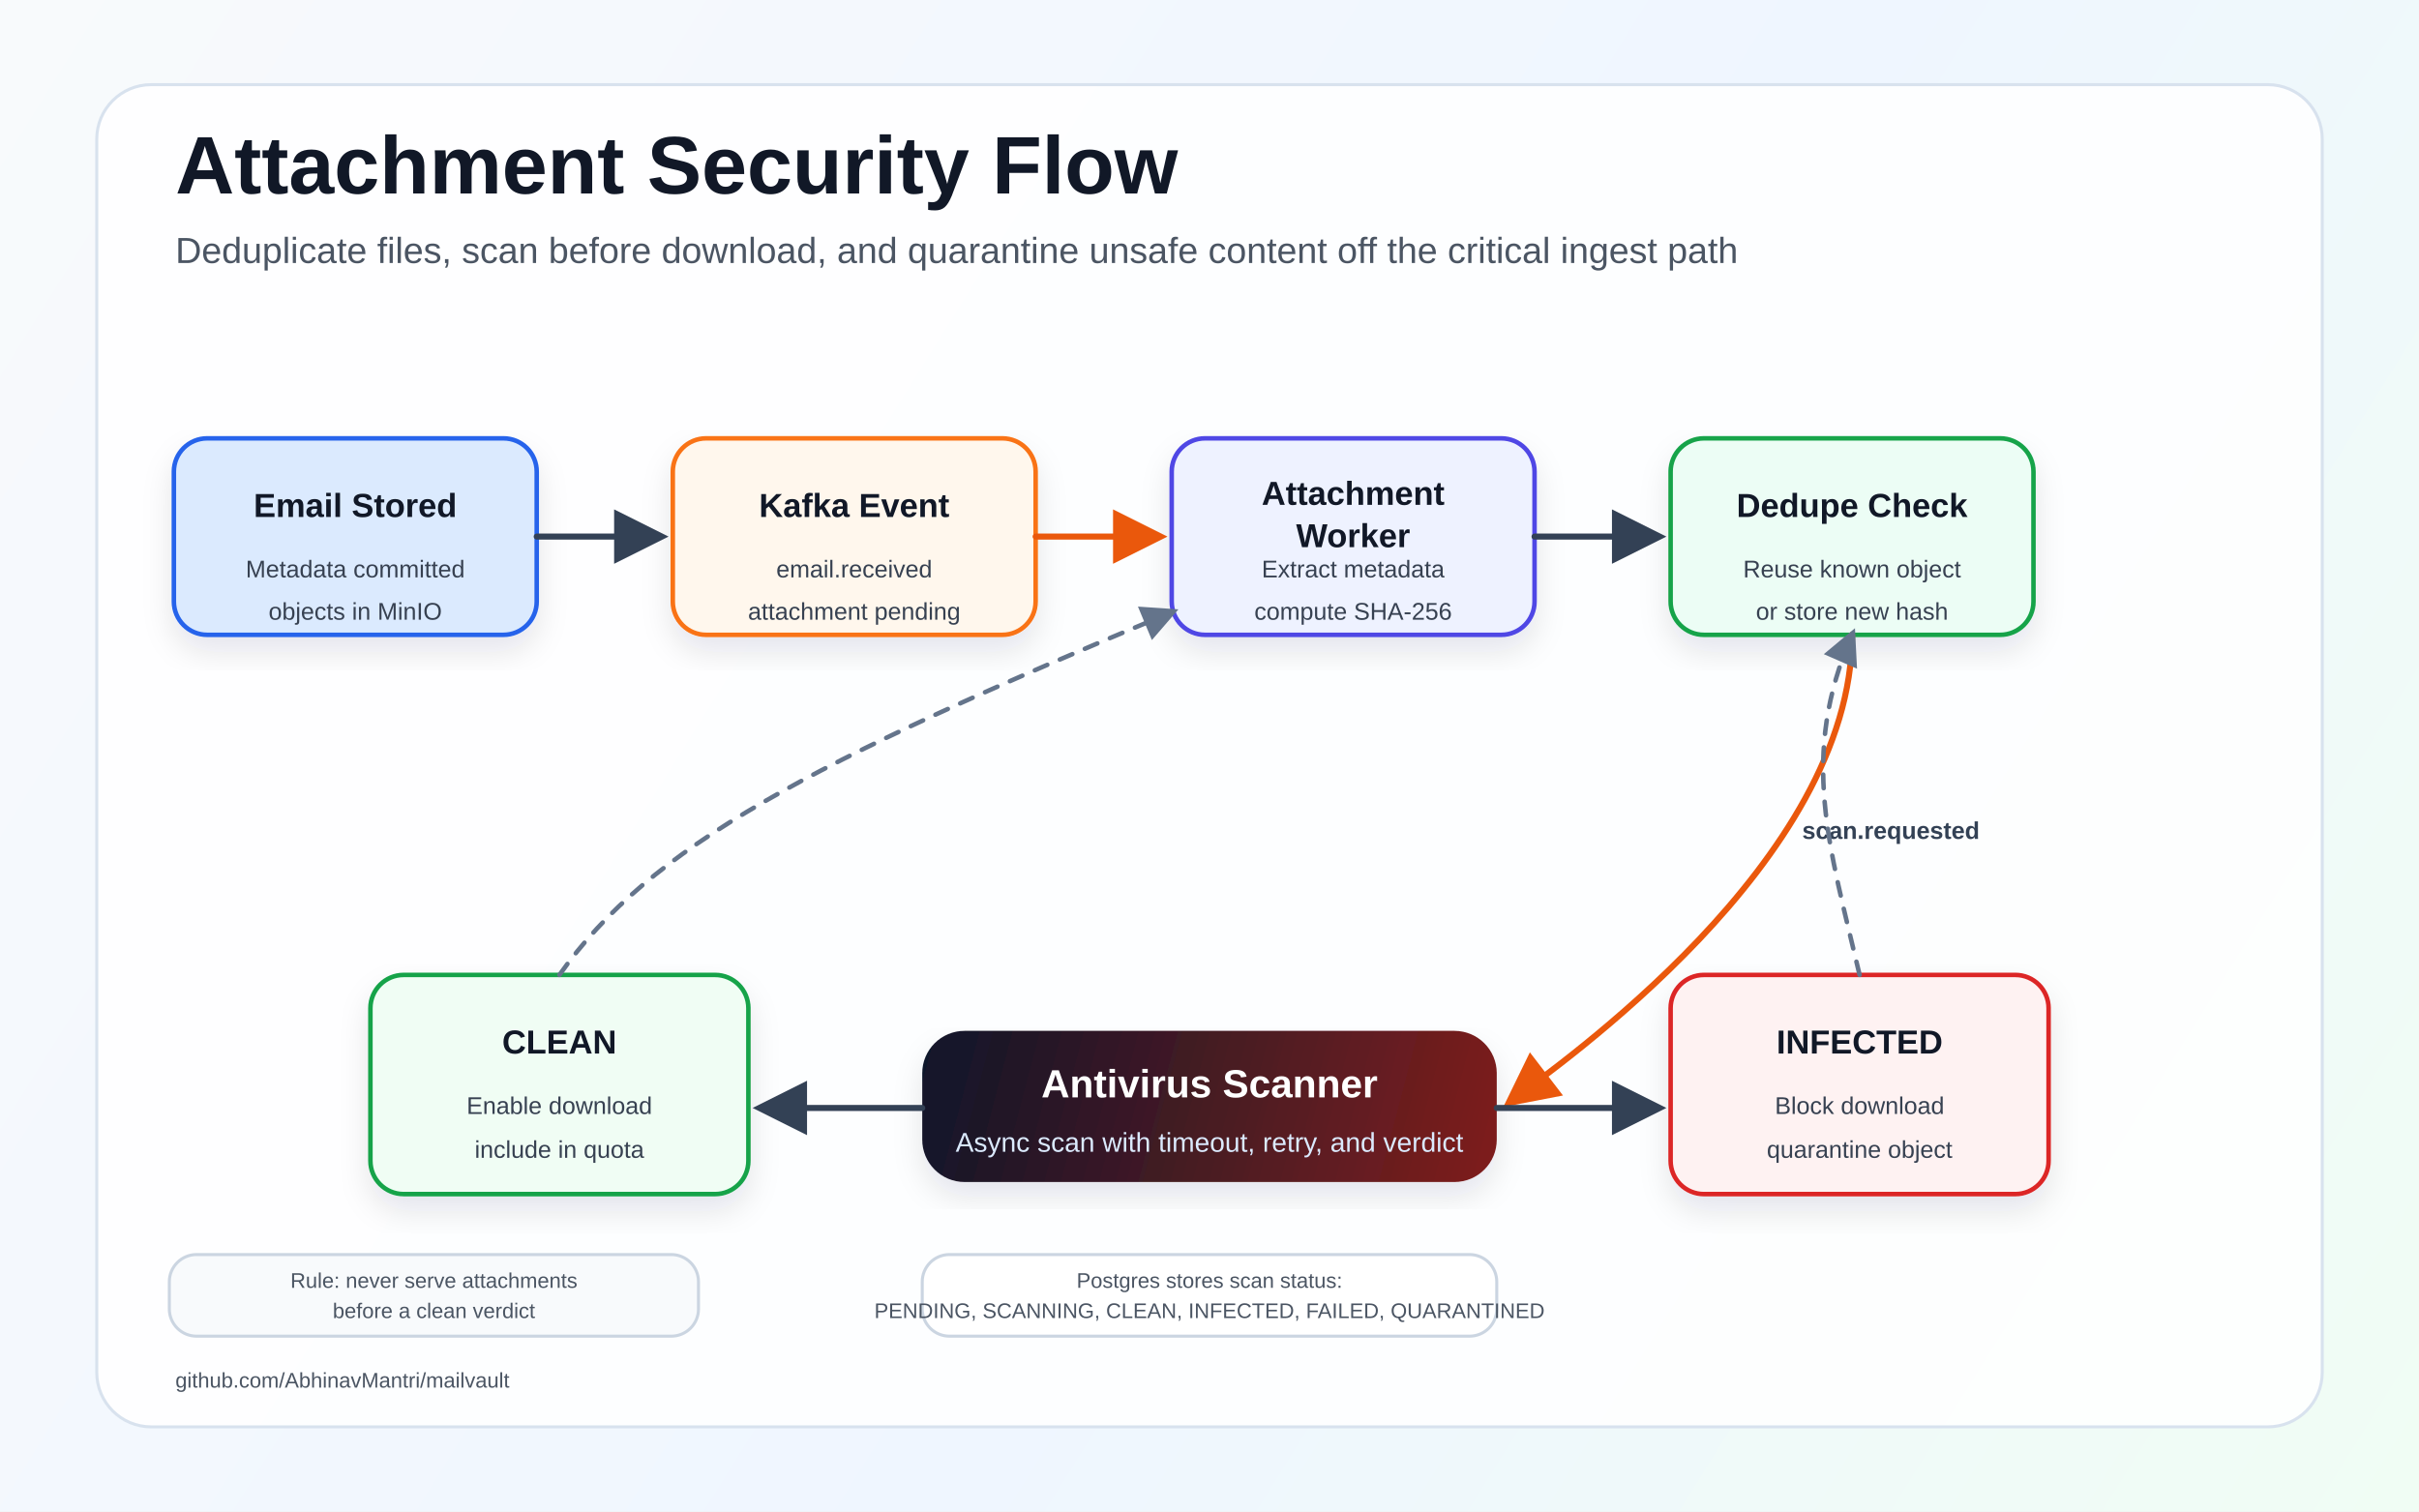
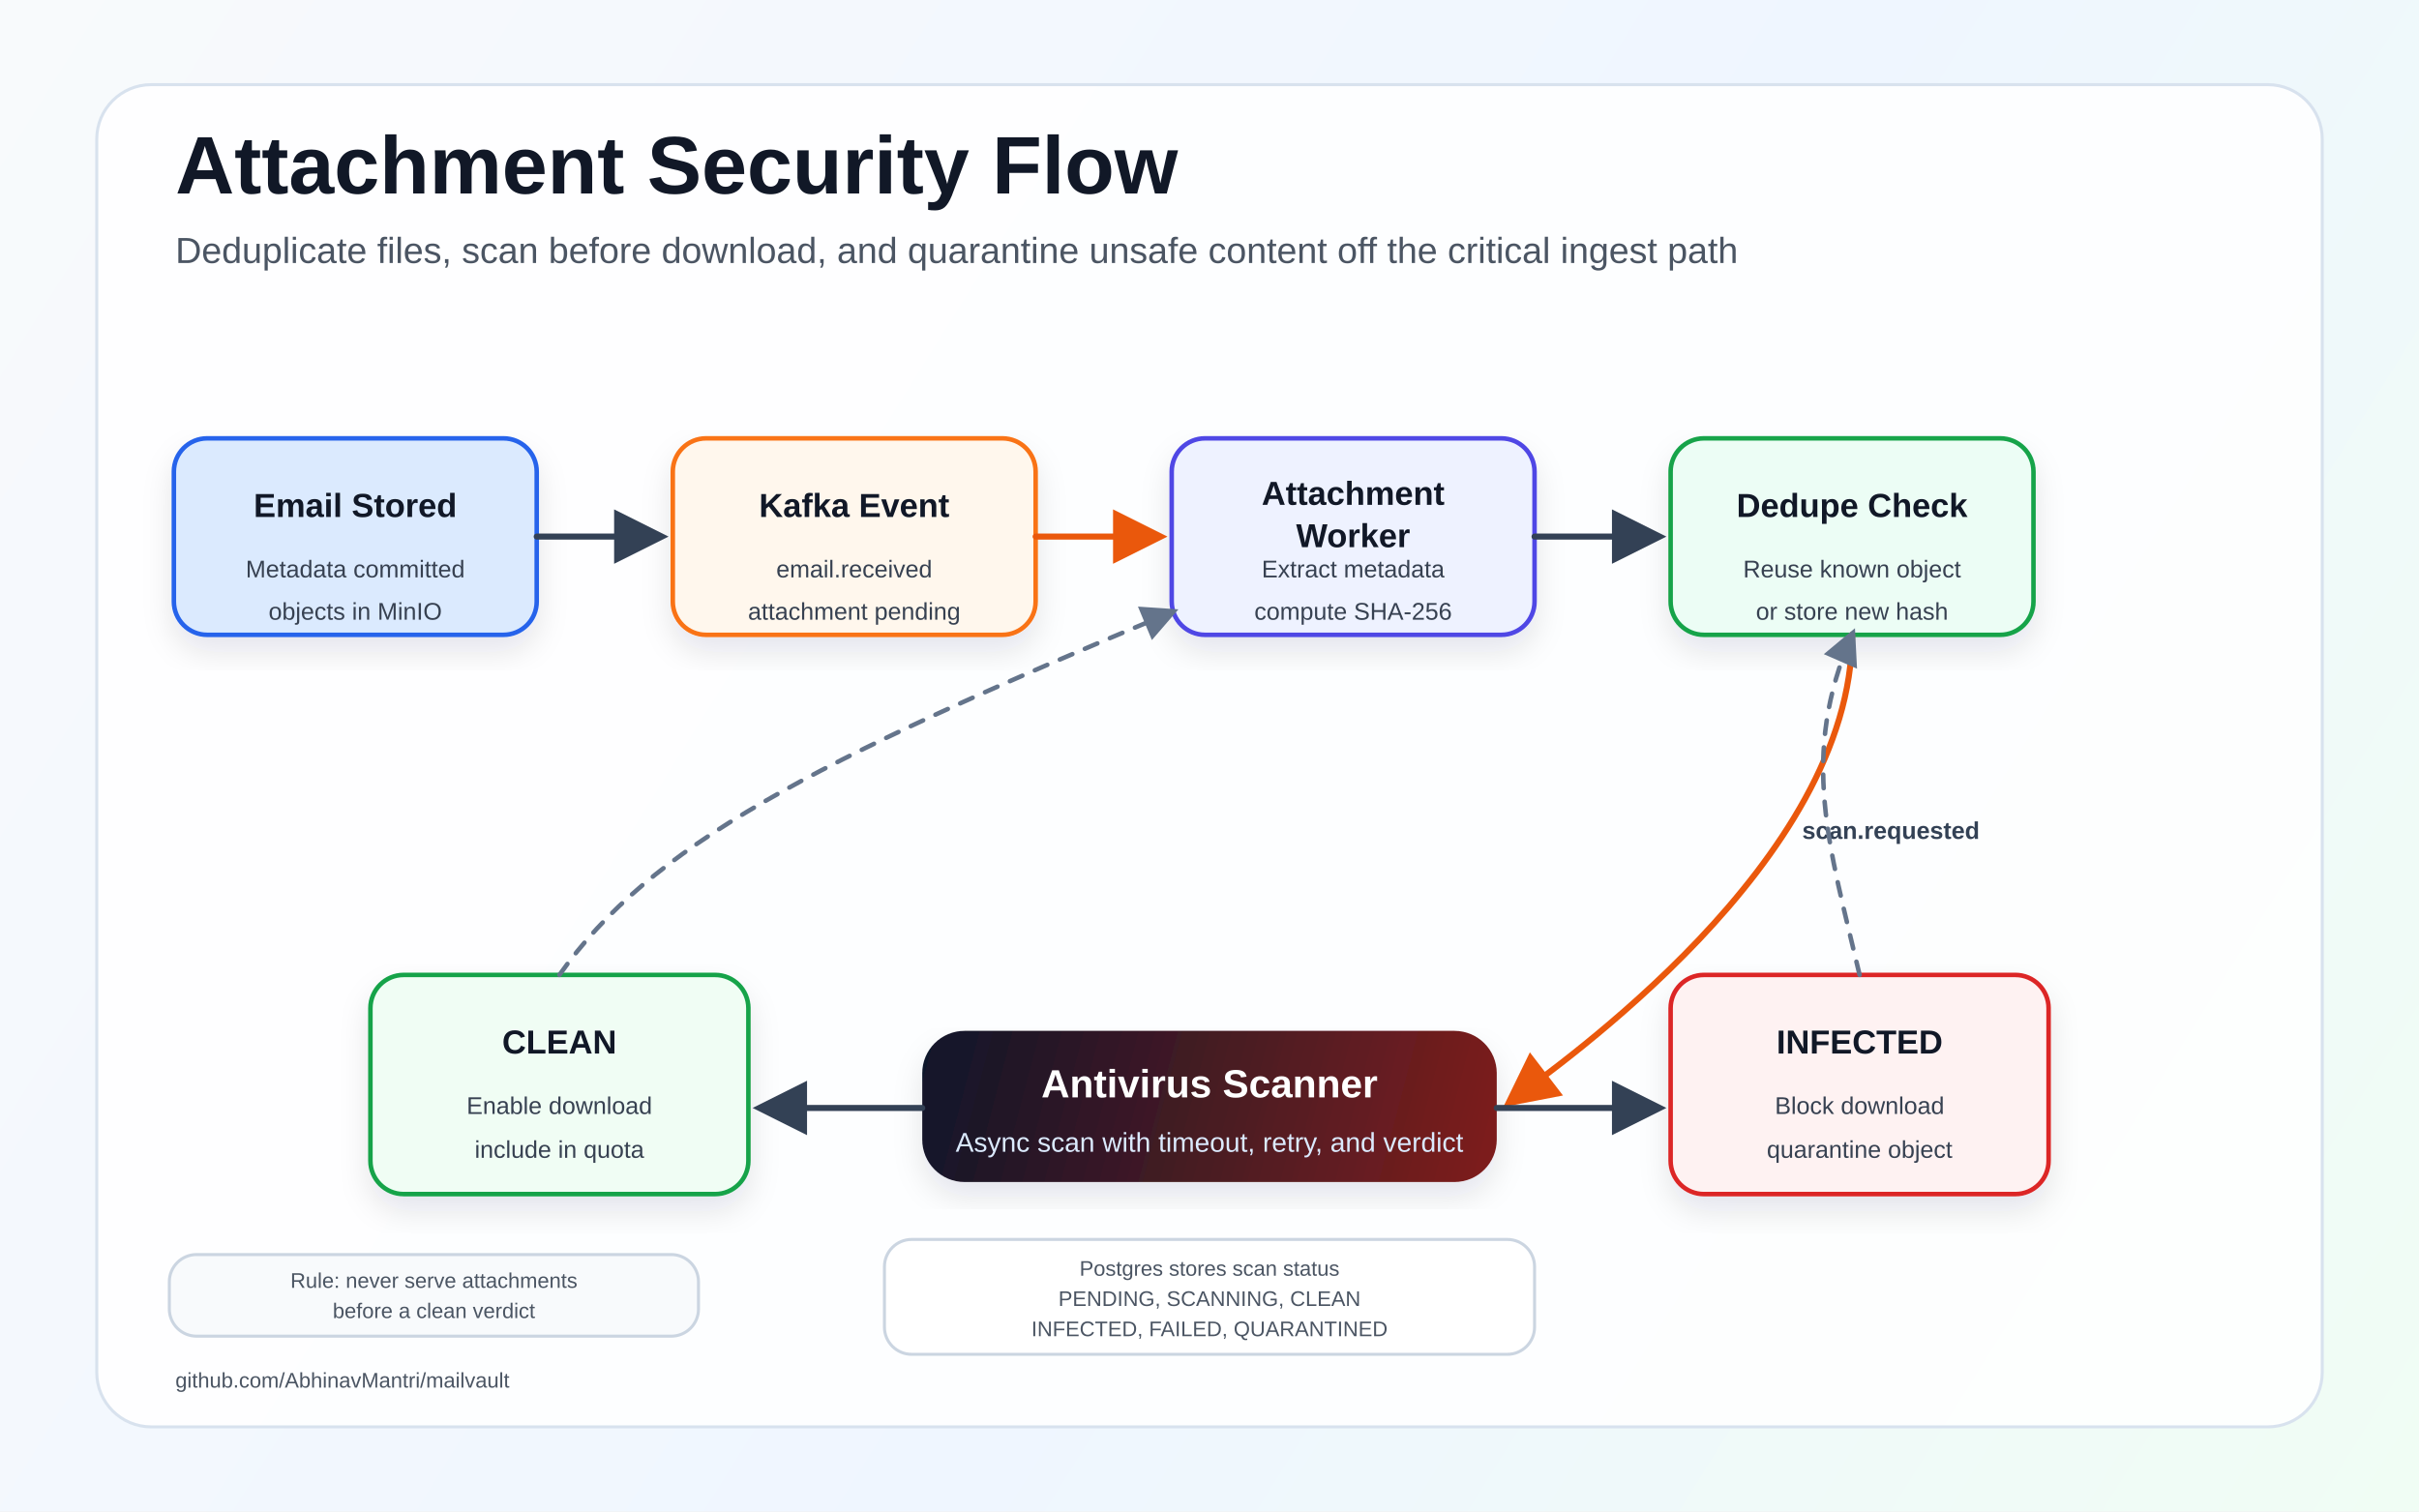
<svg xmlns="http://www.w3.org/2000/svg" width="1600" height="1000" viewBox="0 0 1600 1000" fill="none" role="img" aria-labelledby="title desc">
  <defs>
    <style>
      .title { font: 700 54px Arial, Helvetica, sans-serif; fill: #111827; }
      .subtitle { font: 400 24px Arial, Helvetica, sans-serif; fill: #4b5563; }
      .box-title { font: 700 22px Arial, Helvetica, sans-serif; fill: #111827; }
      .box-body { font: 400 16px Arial, Helvetica, sans-serif; fill: #374151; }
      .small { font: 400 14px Arial, Helvetica, sans-serif; fill: #4b5563; }
      .label { font: 700 16px Arial, Helvetica, sans-serif; fill: #334155; }
      .white-title { font: 700 26px Arial, Helvetica, sans-serif; fill: #ffffff; }
      .white-small { font: 400 18px Arial, Helvetica, sans-serif; fill: #dbeafe; }
      .arrow { stroke: #334155; stroke-width: 4; stroke-linecap: round; stroke-linejoin: round; }
      .event-arrow { stroke: #ea580c; stroke-width: 4; stroke-linecap: round; stroke-linejoin: round; }
      .soft-arrow { stroke: #64748b; stroke-width: 3; stroke-linecap: round; stroke-linejoin: round; stroke-dasharray: 9 9; }
      .box { stroke-width: 3; rx: 22; }
    </style>
    <marker id="arrow" viewBox="0 0 10 10" refX="8" refY="5" markerWidth="9" markerHeight="9" orient="auto">
      <path d="M0 0 L10 5 L0 10 z" fill="#334155" />
    </marker>
    <marker id="eventArrow" viewBox="0 0 10 10" refX="8" refY="5" markerWidth="9" markerHeight="9" orient="auto">
      <path d="M0 0 L10 5 L0 10 z" fill="#ea580c" />
    </marker>
    <marker id="softArrow" viewBox="0 0 10 10" refX="8" refY="5" markerWidth="8" markerHeight="8" orient="auto">
      <path d="M0 0 L10 5 L0 10 z" fill="#64748b" />
    </marker>
    <linearGradient id="pageBg" x1="0" y1="0" x2="1600" y2="1000" gradientUnits="userSpaceOnUse">
      <stop stop-color="#f8fafc" />
      <stop offset="0.56" stop-color="#eff6ff" />
      <stop offset="1" stop-color="#f0fdf4" />
    </linearGradient>
    <linearGradient id="scannerBg" x1="610" y1="682" x2="990" y2="782" gradientUnits="userSpaceOnUse">
      <stop stop-color="#0f172a" />
      <stop offset="1" stop-color="#7f1d1d" />
    </linearGradient>
    <filter id="shadow" x="-10%" y="-12%" width="120%" height="130%">
      <feDropShadow dx="0" dy="10" stdDeviation="10" flood-color="#0f172a" flood-opacity="0.10" />
    </filter>
  </defs>
  <rect width="1600" height="1000" fill="url(#pageBg)" />
  <rect x="64" y="56" width="1472" height="888" rx="36" fill="#ffffff" fill-opacity="0.88" stroke="#d8e2ee" stroke-width="2" />
  <text x="116" y="128" class="title">Attachment Security Flow</text>
  <text x="116" y="174" class="subtitle">Deduplicate files, scan before download, and quarantine unsafe content off the critical ingest path</text>
  <rect x="115" y="290" width="240" height="130" class="box" fill="#dbeafe" stroke="#2563eb" filter="url(#shadow)" />
  <text x="235" y="342" text-anchor="middle" class="box-title">Email Stored</text>
  <text x="235" y="382" text-anchor="middle" class="box-body">Metadata committed</text>
  <text x="235" y="410" text-anchor="middle" class="box-body">objects in MinIO</text>
  <rect x="445" y="290" width="240" height="130" class="box" fill="#fff7ed" stroke="#f97316" filter="url(#shadow)" />
  <text x="565" y="342" text-anchor="middle" class="box-title">Kafka Event</text>
  <text x="565" y="382" text-anchor="middle" class="box-body">email.received</text>
  <text x="565" y="410" text-anchor="middle" class="box-body">attachment pending</text>
  <rect x="775" y="290" width="240" height="130" class="box" fill="#eef2ff" stroke="#4f46e5" filter="url(#shadow)" />
  <text x="895" y="334" text-anchor="middle" class="box-title">Attachment</text>
  <text x="895" y="362" text-anchor="middle" class="box-title">Worker</text>
  <text x="895" y="382" text-anchor="middle" class="box-body">Extract metadata</text>
  <text x="895" y="410" text-anchor="middle" class="box-body">compute SHA-256</text>
  <rect x="1105" y="290" width="240" height="130" class="box" fill="#ecfdf5" stroke="#16a34a" filter="url(#shadow)" />
  <text x="1225" y="342" text-anchor="middle" class="box-title">Dedupe Check</text>
  <text x="1225" y="382" text-anchor="middle" class="box-body">Reuse known object</text>
  <text x="1225" y="410" text-anchor="middle" class="box-body">or store new hash</text>
  <path class="arrow" d="M355 355 L435 355" marker-end="url(#arrow)" />
  <path class="event-arrow" d="M685 355 L765 355" marker-end="url(#eventArrow)" />
  <path class="arrow" d="M1015 355 L1095 355" marker-end="url(#arrow)" />
  <rect x="610" y="682" width="380" height="100" rx="28" fill="url(#scannerBg)" filter="url(#shadow)" />
  <text x="800" y="726" text-anchor="middle" class="white-title">Antivirus Scanner</text>
  <text x="800" y="762" text-anchor="middle" class="white-small">Async scan with timeout, retry, and verdict</text>
  <path class="event-arrow" d="M1225 420 C1225 570 1030 705 1000 728" marker-end="url(#eventArrow)" />
  <text x="1192" y="555" class="label">scan.requested</text>
  <rect x="245" y="645" width="250" height="145" class="box" fill="#f0fdf4" stroke="#16a34a" filter="url(#shadow)" />
  <text x="370" y="697" text-anchor="middle" class="box-title">CLEAN</text>
  <text x="370" y="737" text-anchor="middle" class="box-body">Enable download</text>
  <text x="370" y="766" text-anchor="middle" class="box-body">include in quota</text>
  <rect x="1105" y="645" width="250" height="145" class="box" fill="#fef2f2" stroke="#dc2626" filter="url(#shadow)" />
  <text x="1230" y="697" text-anchor="middle" class="box-title">INFECTED</text>
  <text x="1230" y="737" text-anchor="middle" class="box-body">Block download</text>
  <text x="1230" y="766" text-anchor="middle" class="box-body">quarantine object</text>
  <path class="arrow" d="M610 733 C555 733 527 733 505 733" marker-end="url(#arrow)" />
  <path class="arrow" d="M990 733 C1045 733 1073 733 1095 733" marker-end="url(#arrow)" />
-   <rect x="610" y="830" width="380" height="54" rx="18" fill="#ffffff" stroke="#cbd5e1" stroke-width="2" />
-   <text x="800" y="852" text-anchor="middle" class="small">Postgres stores scan status:</text>
-   <text x="800" y="872" text-anchor="middle" class="small">PENDING, SCANNING, CLEAN, INFECTED, FAILED, QUARANTINED</text>
+   <rect x="585" y="820" width="430" height="76" rx="18" fill="#ffffff" stroke="#cbd5e1" stroke-width="2" />
+   <text x="800" y="844" text-anchor="middle" class="small">Postgres stores scan status</text>
+   <text x="800" y="864" text-anchor="middle" class="small">PENDING, SCANNING, CLEAN</text>
+   <text x="800" y="884" text-anchor="middle" class="small">INFECTED, FAILED, QUARANTINED</text>
  <path class="soft-arrow" d="M370 645 C430 560 535 505 775 405" marker-end="url(#softArrow)" />
  <path class="soft-arrow" d="M1230 645 C1210 560 1190 500 1225 420" marker-end="url(#softArrow)" />
  <rect x="112" y="830" width="350" height="54" rx="18" fill="#f8fafc" stroke="#cbd5e1" stroke-width="2" />
  <text x="287" y="852" text-anchor="middle" class="small">Rule: never serve attachments</text>
  <text x="287" y="872" text-anchor="middle" class="small">before a clean verdict</text>
  <text x="116" y="918" class="small">github.com/AbhinavMantri/mailvault</text>
</svg>
